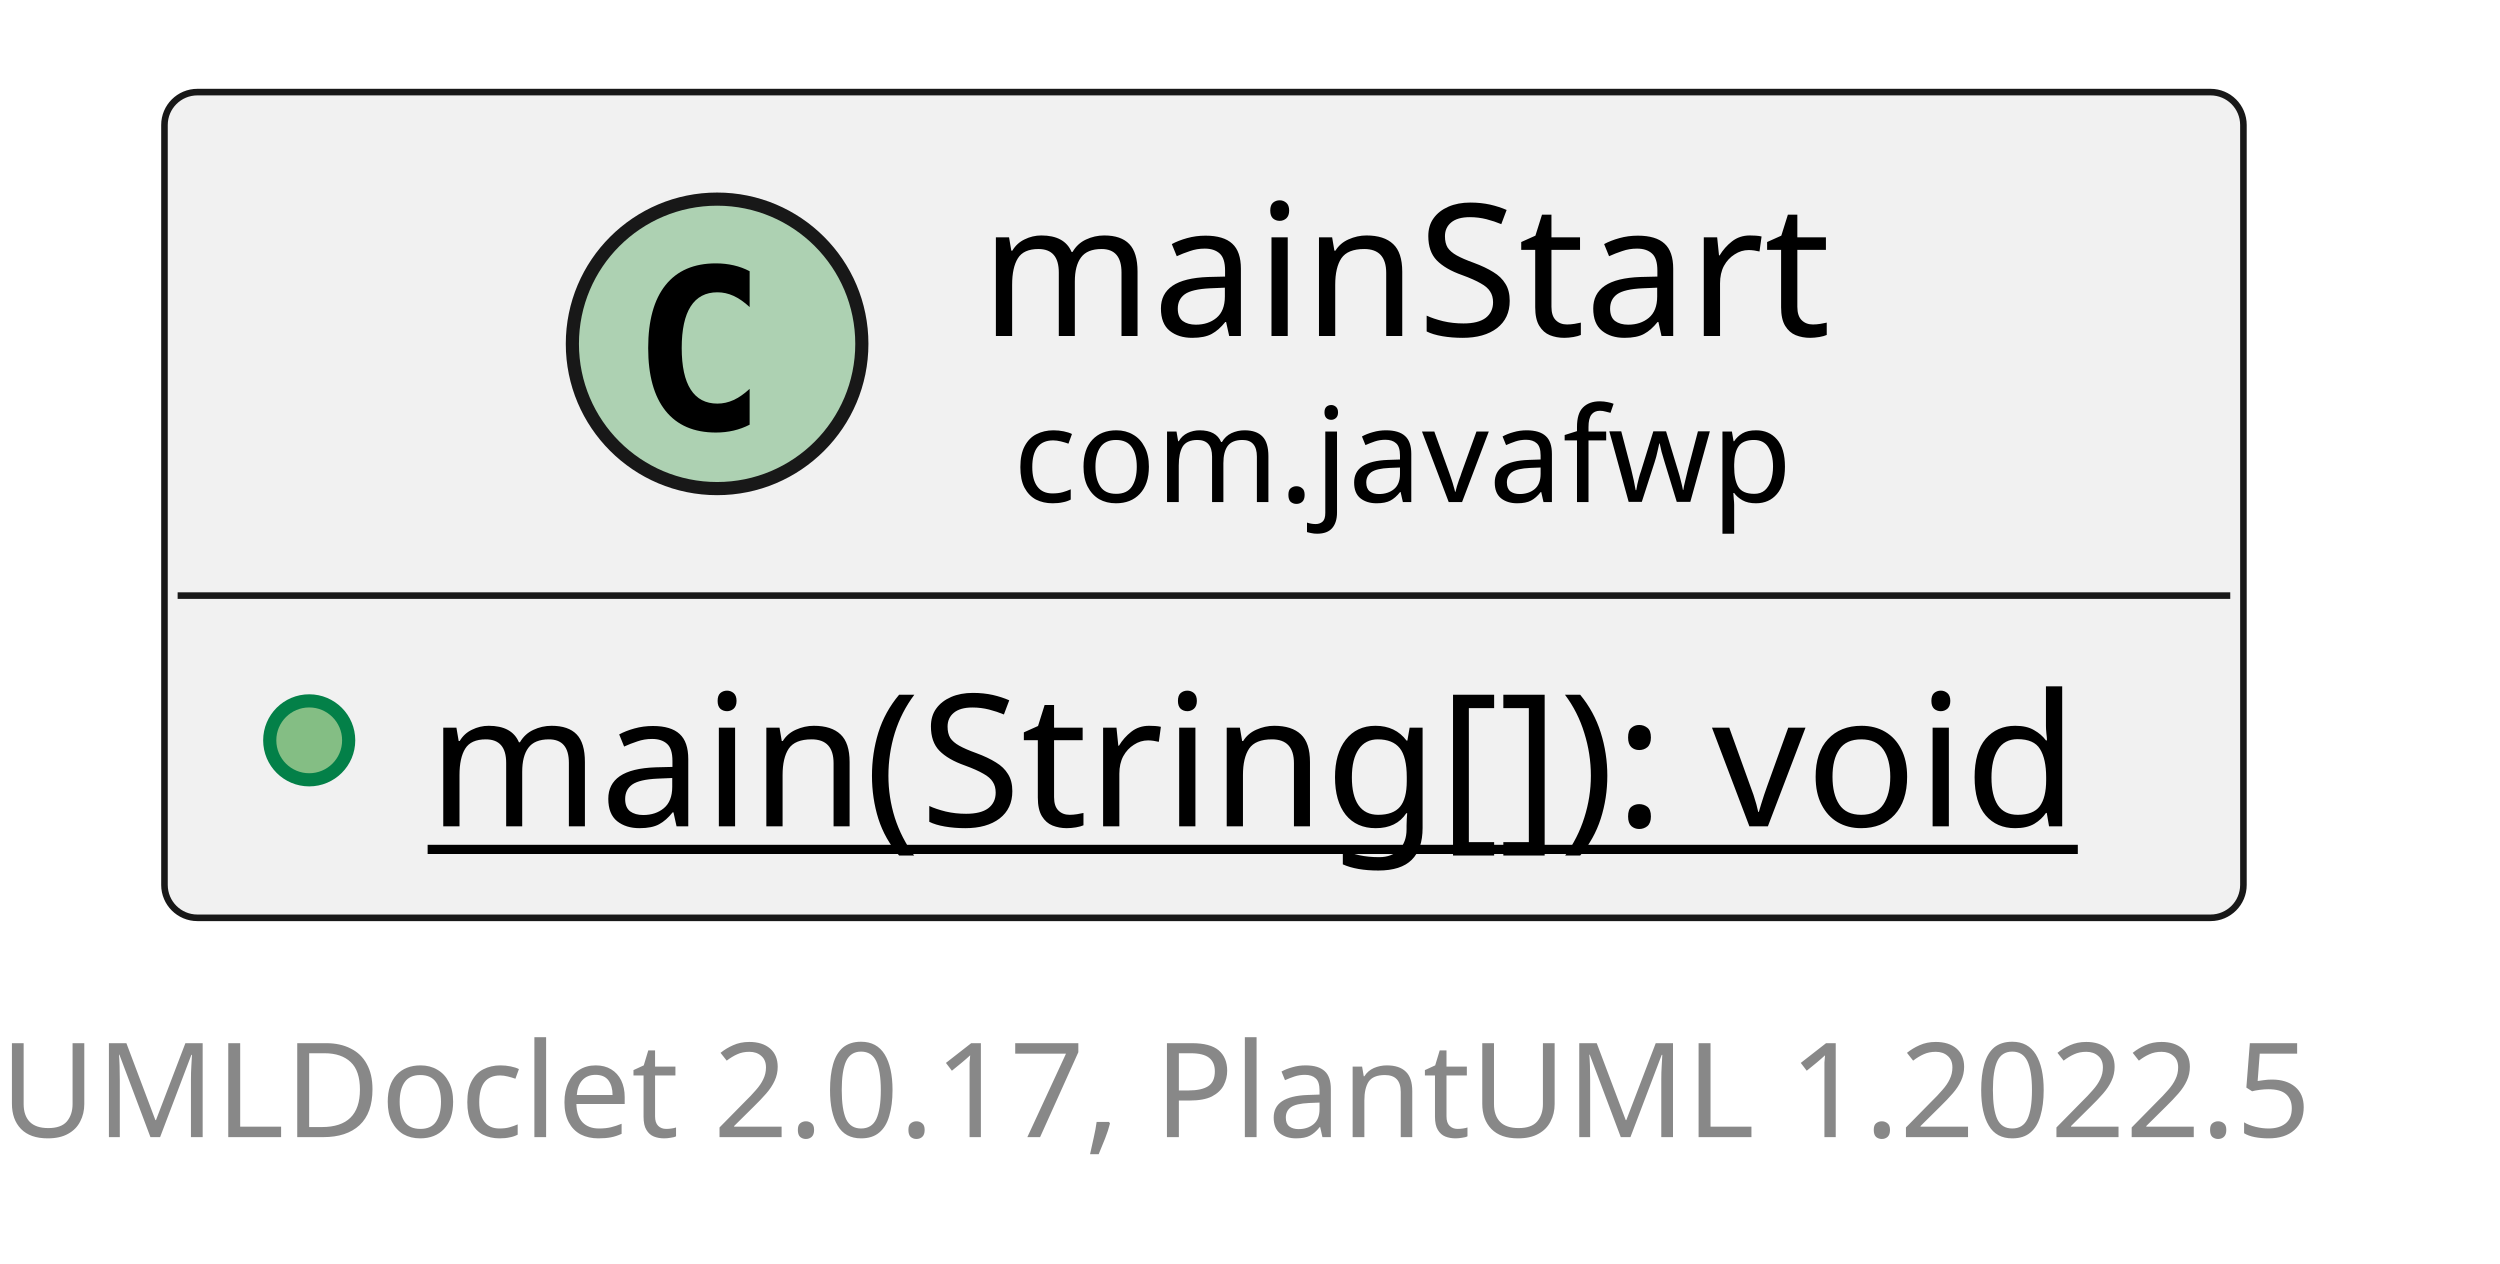
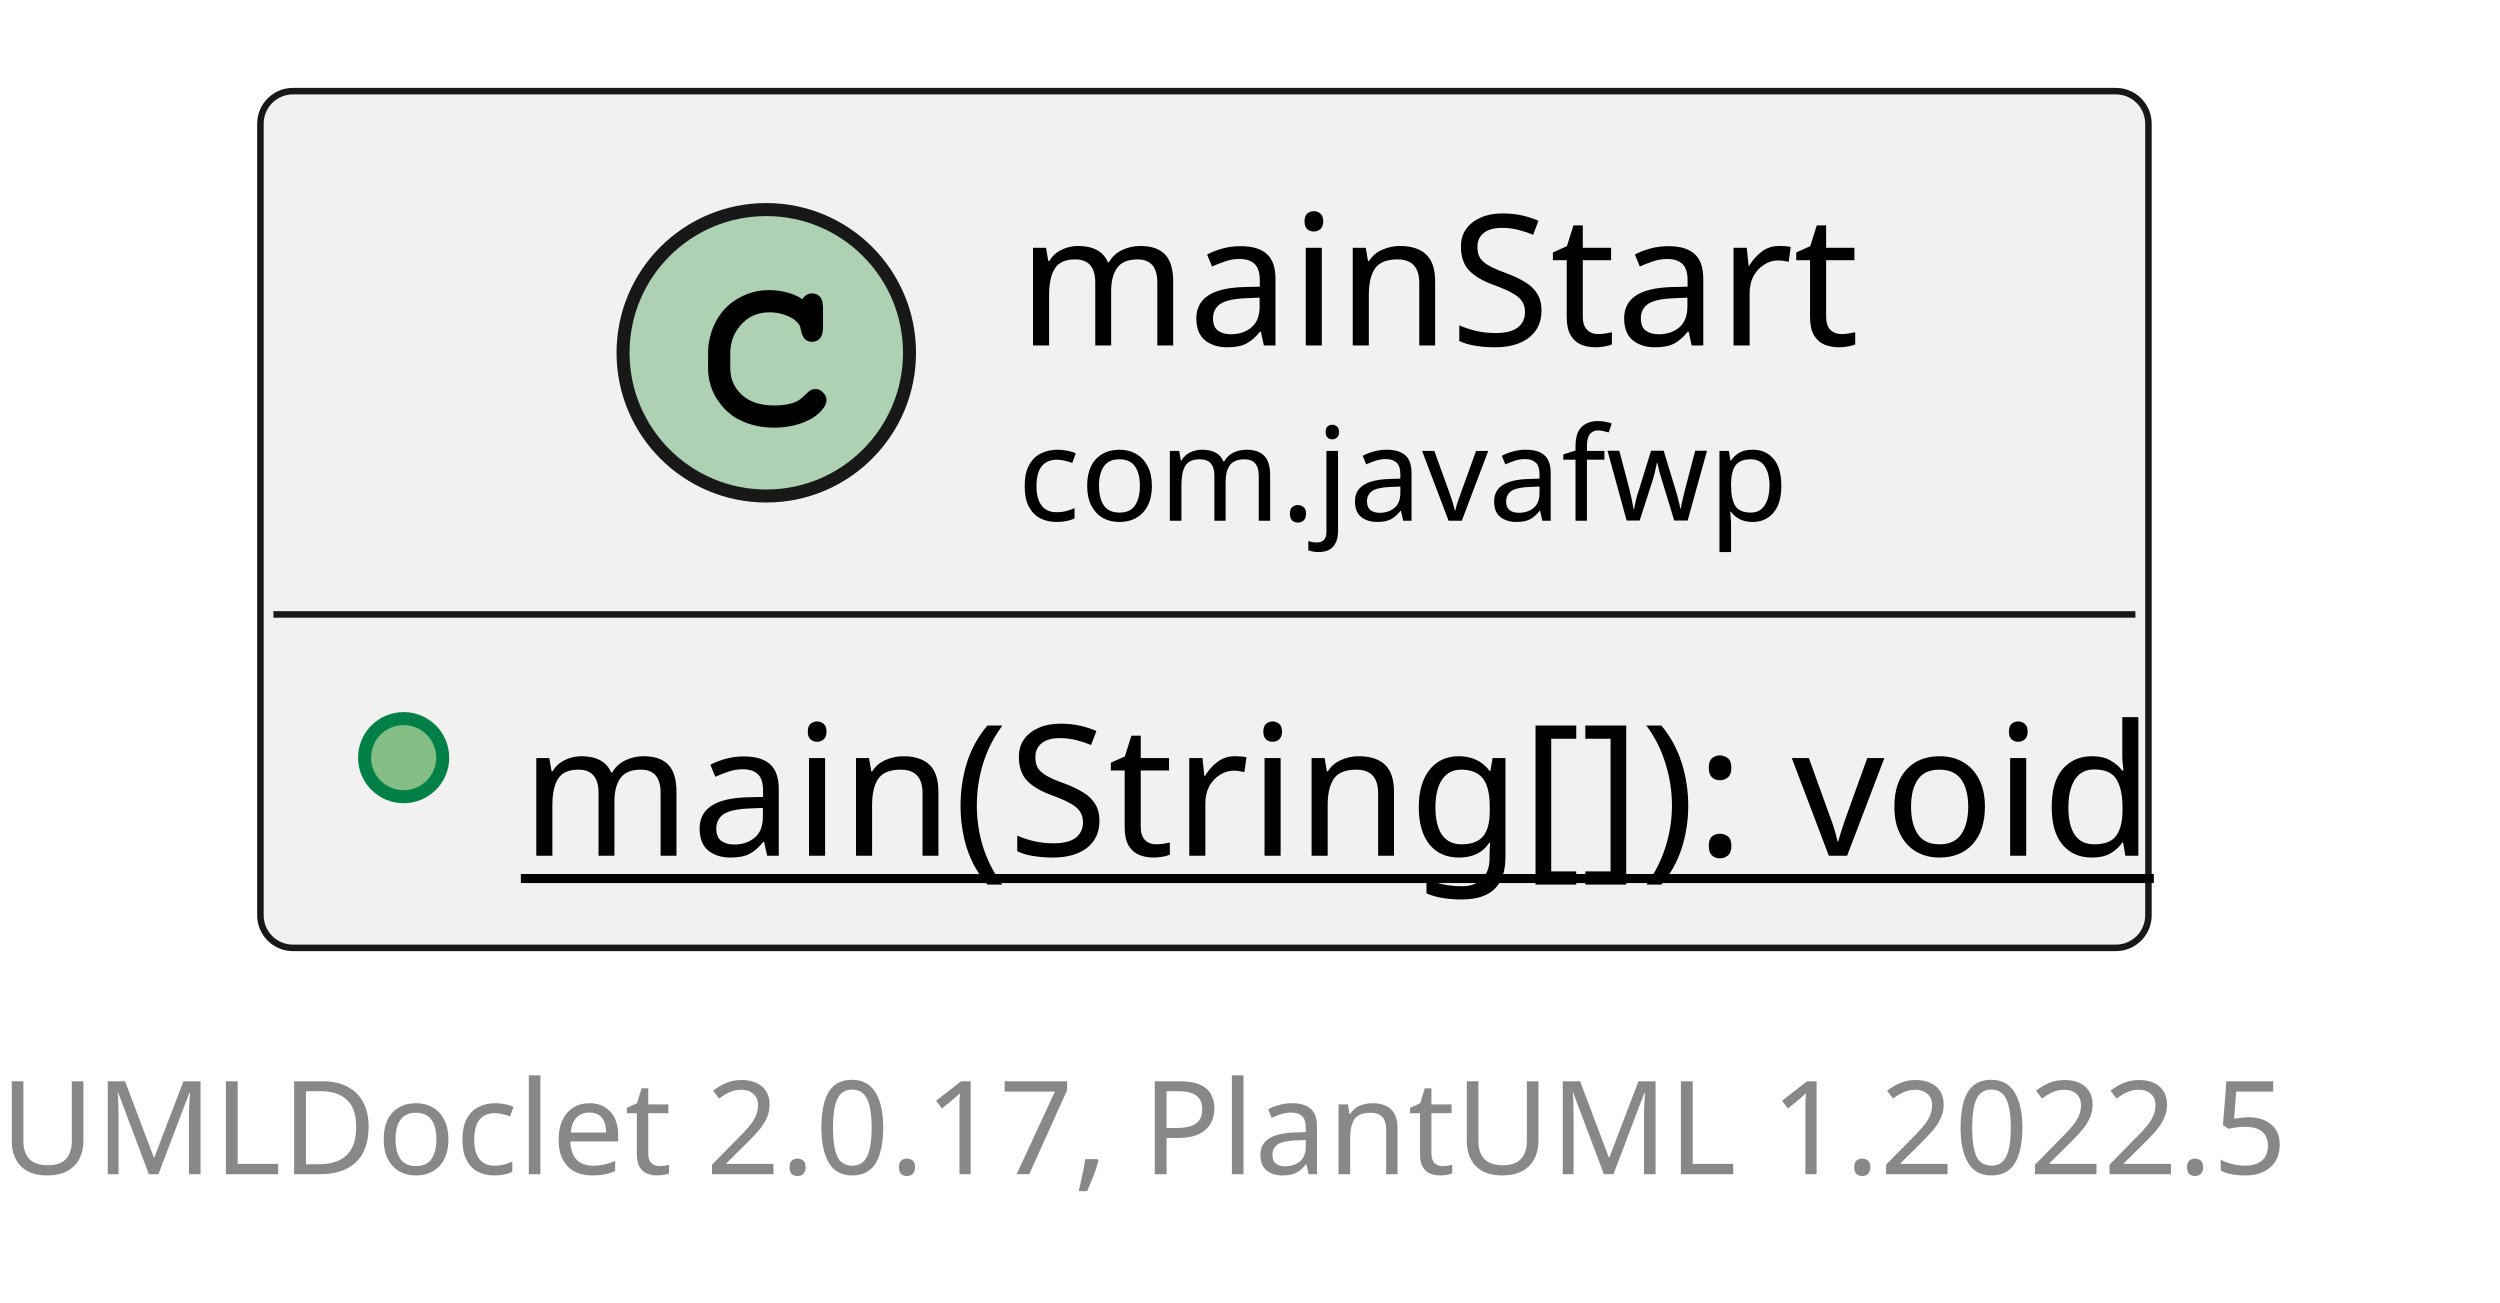
- <svg xmlns="http://www.w3.org/2000/svg" xmlns:xlink="http://www.w3.org/1999/xlink" contentStyleType="text/css" height="96px" preserveAspectRatio="none" style="width:190px;height:96px;background:#FFFFFF;" version="1.1" viewBox="0 0 190 96" width="190px" zoomAndPan="magnify">
+ <svg xmlns="http://www.w3.org/2000/svg" xmlns:xlink="http://www.w3.org/1999/xlink" contentStyleType="text/css" height="100px" preserveAspectRatio="none" style="width:192px;height:100px;background:#FFFFFF;" version="1.1" viewBox="0 0 192 100" width="192px" zoomAndPan="magnify">
  <defs />
  <g>
    <a href="mainStart.html" target="_top" title="mainStart.html" xlink:actuate="onRequest" xlink:href="mainStart.html" xlink:show="new" xlink:title="mainStart.html" xlink:type="simple">
      <g id="elem_com.javafwp.mainStart">
-         <rect codeLine="5" fill="#F1F1F1" height="62.754" id="com.javafwp.mainStart" rx="2.5" ry="2.5" style="stroke:#181818;stroke-width:0.5;" width="158" x="12.5" y="7" />
-         <ellipse cx="54.5" cy="26.133" fill="#ADD1B2" rx="11" ry="11" style="stroke:#181818;stroke-width:1.0;" />
-         <path d="M56.973,32.276 Q56.392,32.575 55.753,32.724 Q55.114,32.873 54.408,32.873 Q51.901,32.873 50.581,31.222 Q49.262,29.57 49.262,26.449 Q49.262,23.319 50.581,21.668 Q51.901,20.016 54.408,20.016 Q55.114,20.016 55.761,20.165 Q56.409,20.314 56.973,20.613 L56.973,23.336 Q56.342,22.755 55.749,22.485 Q55.155,22.215 54.524,22.215 Q53.18,22.215 52.495,23.282 Q51.81,24.349 51.81,26.449 Q51.81,28.541 52.495,29.607 Q53.18,30.674 54.524,30.674 Q55.155,30.674 55.749,30.404 Q56.342,30.134 56.973,29.553 Z " fill="#000000" />
-         <text fill="#000000" font-family="sans-serif" font-size="14" lengthAdjust="spacing" textLength="66" x="74.5" y="25.535">mainStart</text>
-         <text fill="#000000" font-family="sans-serif" font-size="10" lengthAdjust="spacing" textLength="61" x="77" y="38.156">com.javafwp</text>
-         <line style="stroke:#181818;stroke-width:0.5;" x1="13.5" x2="169.5" y1="45.266" y2="45.266" />
-         <ellipse cx="23.5" cy="56.266" fill="#84BE84" rx="3" ry="3" style="stroke:#038048;stroke-width:1.0;" />
-         <text fill="#000000" font-family="sans-serif" font-size="14" lengthAdjust="spacing" text-decoration="underline" textLength="132" x="32.5" y="62.801">main(String[]): void</text>
+         <rect codeLine="5" fill="#F1F1F1" height="65.797" id="com.javafwp.mainStart" rx="2.5" ry="2.5" style="stroke:#181818;stroke-width:0.5;" width="145" x="20" y="7" />
+         <ellipse cx="58.85" cy="27.094" fill="#ADD1B2" rx="11" ry="11" style="stroke:#181818;stroke-width:1.0;" />
+         <path d="M61.616,22.969 Q61.772,22.75 61.959,22.641 Q62.147,22.531 62.366,22.531 Q62.741,22.531 62.975,22.797 Q63.209,23.047 63.209,23.656 L63.209,25.109 Q63.209,25.719 62.975,25.984 Q62.741,26.25 62.366,26.25 Q62.022,26.25 61.819,26.047 Q61.616,25.859 61.506,25.344 Q61.459,24.984 61.272,24.797 Q60.944,24.422 60.334,24.203 Q59.725,23.984 59.1,23.984 Q58.334,23.984 57.694,24.312 Q57.069,24.641 56.569,25.391 Q56.084,26.141 56.084,27.172 L56.084,28.266 Q56.084,29.5 56.975,30.328 Q57.866,31.141 59.459,31.141 Q60.397,31.141 61.053,30.891 Q61.444,30.734 61.866,30.297 Q62.131,30.031 62.272,29.953 Q62.428,29.875 62.631,29.875 Q62.959,29.875 63.209,30.141 Q63.475,30.391 63.475,30.734 Q63.475,31.078 63.131,31.484 Q62.631,32.062 61.834,32.391 Q60.756,32.844 59.459,32.844 Q57.944,32.844 56.741,32.219 Q55.756,31.719 55.069,30.656 Q54.381,29.578 54.381,28.297 L54.381,27.141 Q54.381,25.812 54.991,24.672 Q55.616,23.516 56.709,22.906 Q57.803,22.281 59.038,22.281 Q59.772,22.281 60.413,22.453 Q61.069,22.609 61.616,22.969 Z " fill="#000000" />
+         <text fill="#000000" font-family="sans-serif" font-size="14" lengthAdjust="spacing" textLength="60" x="78.15" y="26.533">mainStart</text>
+         <text fill="#000000" font-family="sans-serif" font-size="10" lengthAdjust="spacing" textLength="60" x="78.15" y="39.99">com.javafwp</text>
+         <line style="stroke:#181818;stroke-width:0.5;" x1="21" x2="164" y1="47.188" y2="47.188" />
+         <ellipse cx="31" cy="58.188" fill="#84BE84" rx="3" ry="3" style="stroke:#038048;stroke-width:1.0;" />
+         <text fill="#000000" font-family="sans-serif" font-size="14" lengthAdjust="spacing" text-decoration="underline" textLength="119" x="40" y="65.721">main(String[]): void</text>
      </g>
    </a>
-     <rect height="11.777" style="stroke:#00000000;stroke-width:1.0;fill:none;" width="182" x="0" y="76.754" />
-     <text fill="#888888" font-family="sans-serif" font-size="10" lengthAdjust="spacing" textLength="182" x="0" y="86.422">UMLDoclet 2.0.17, PlantUML 1.2022.5</text>
+     <rect height="12.578" style="stroke:#00000000;stroke-width:1.0;fill:none;" width="184" x="0" y="79.797" />
+     <text fill="#888888" font-family="sans-serif" font-size="10" lengthAdjust="spacing" textLength="184" x="0" y="90.178">UMLDoclet 2.0.17, PlantUML 1.2022.5</text>
  </g>
</svg>
